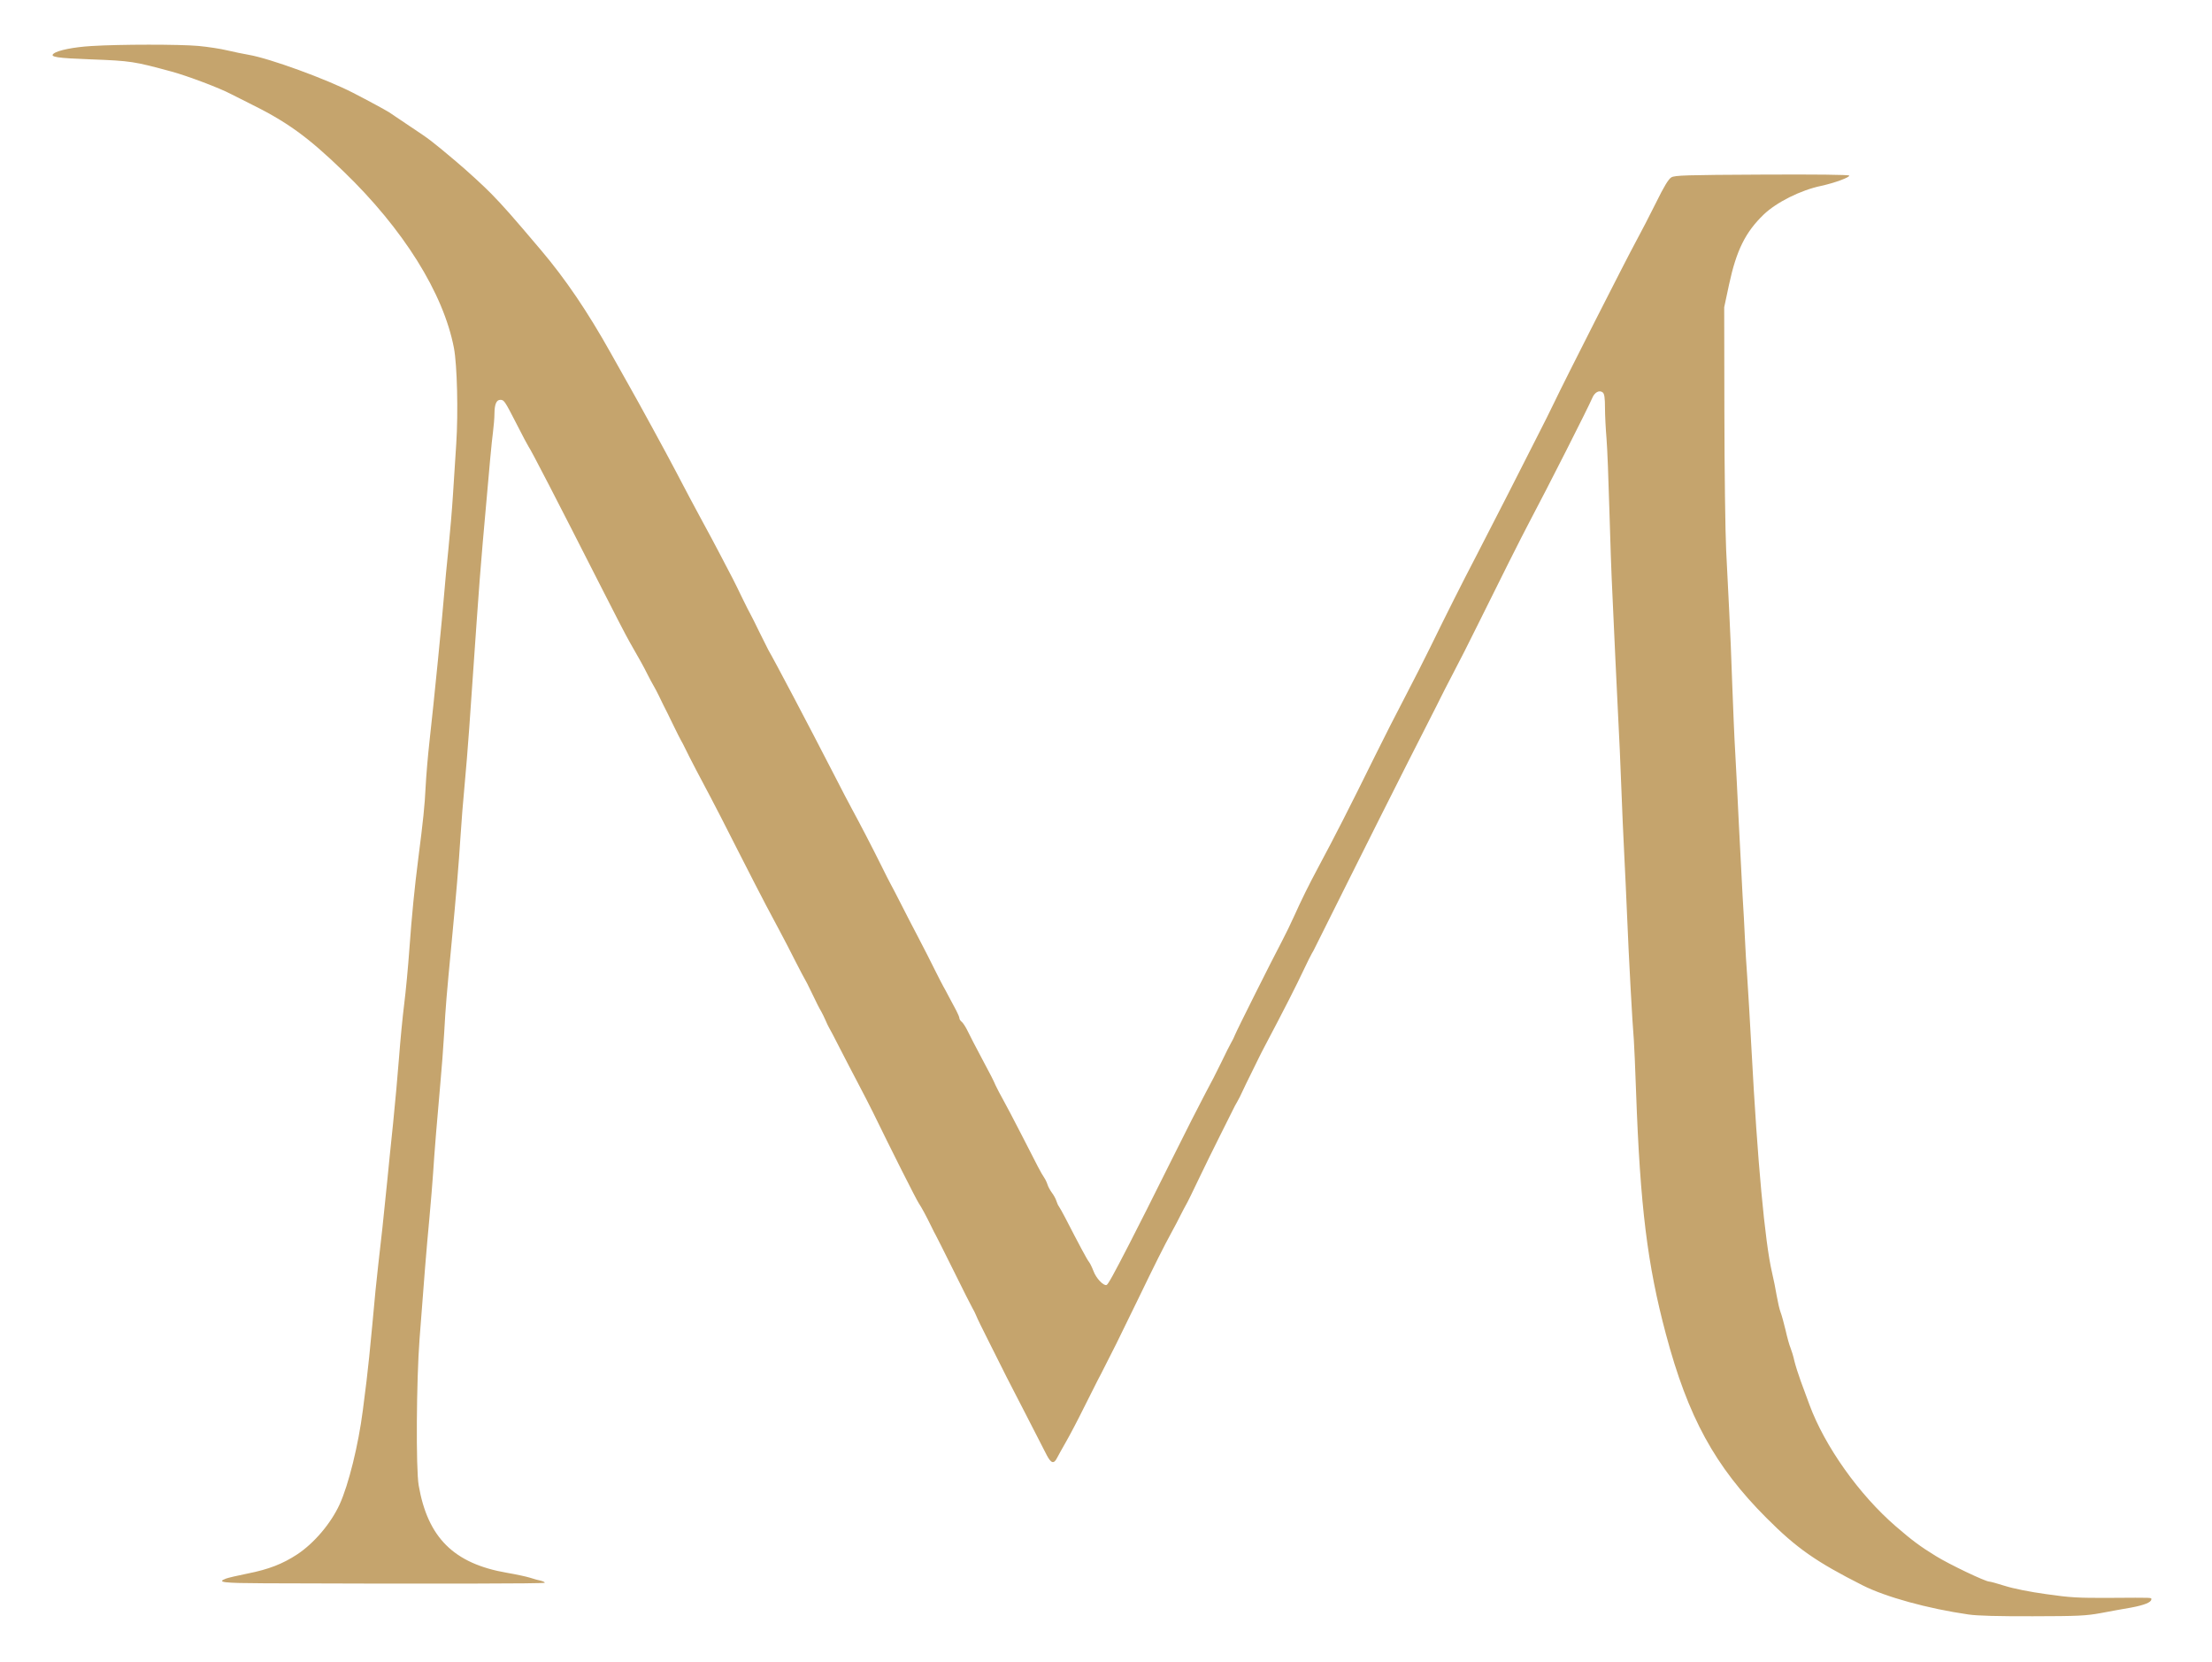
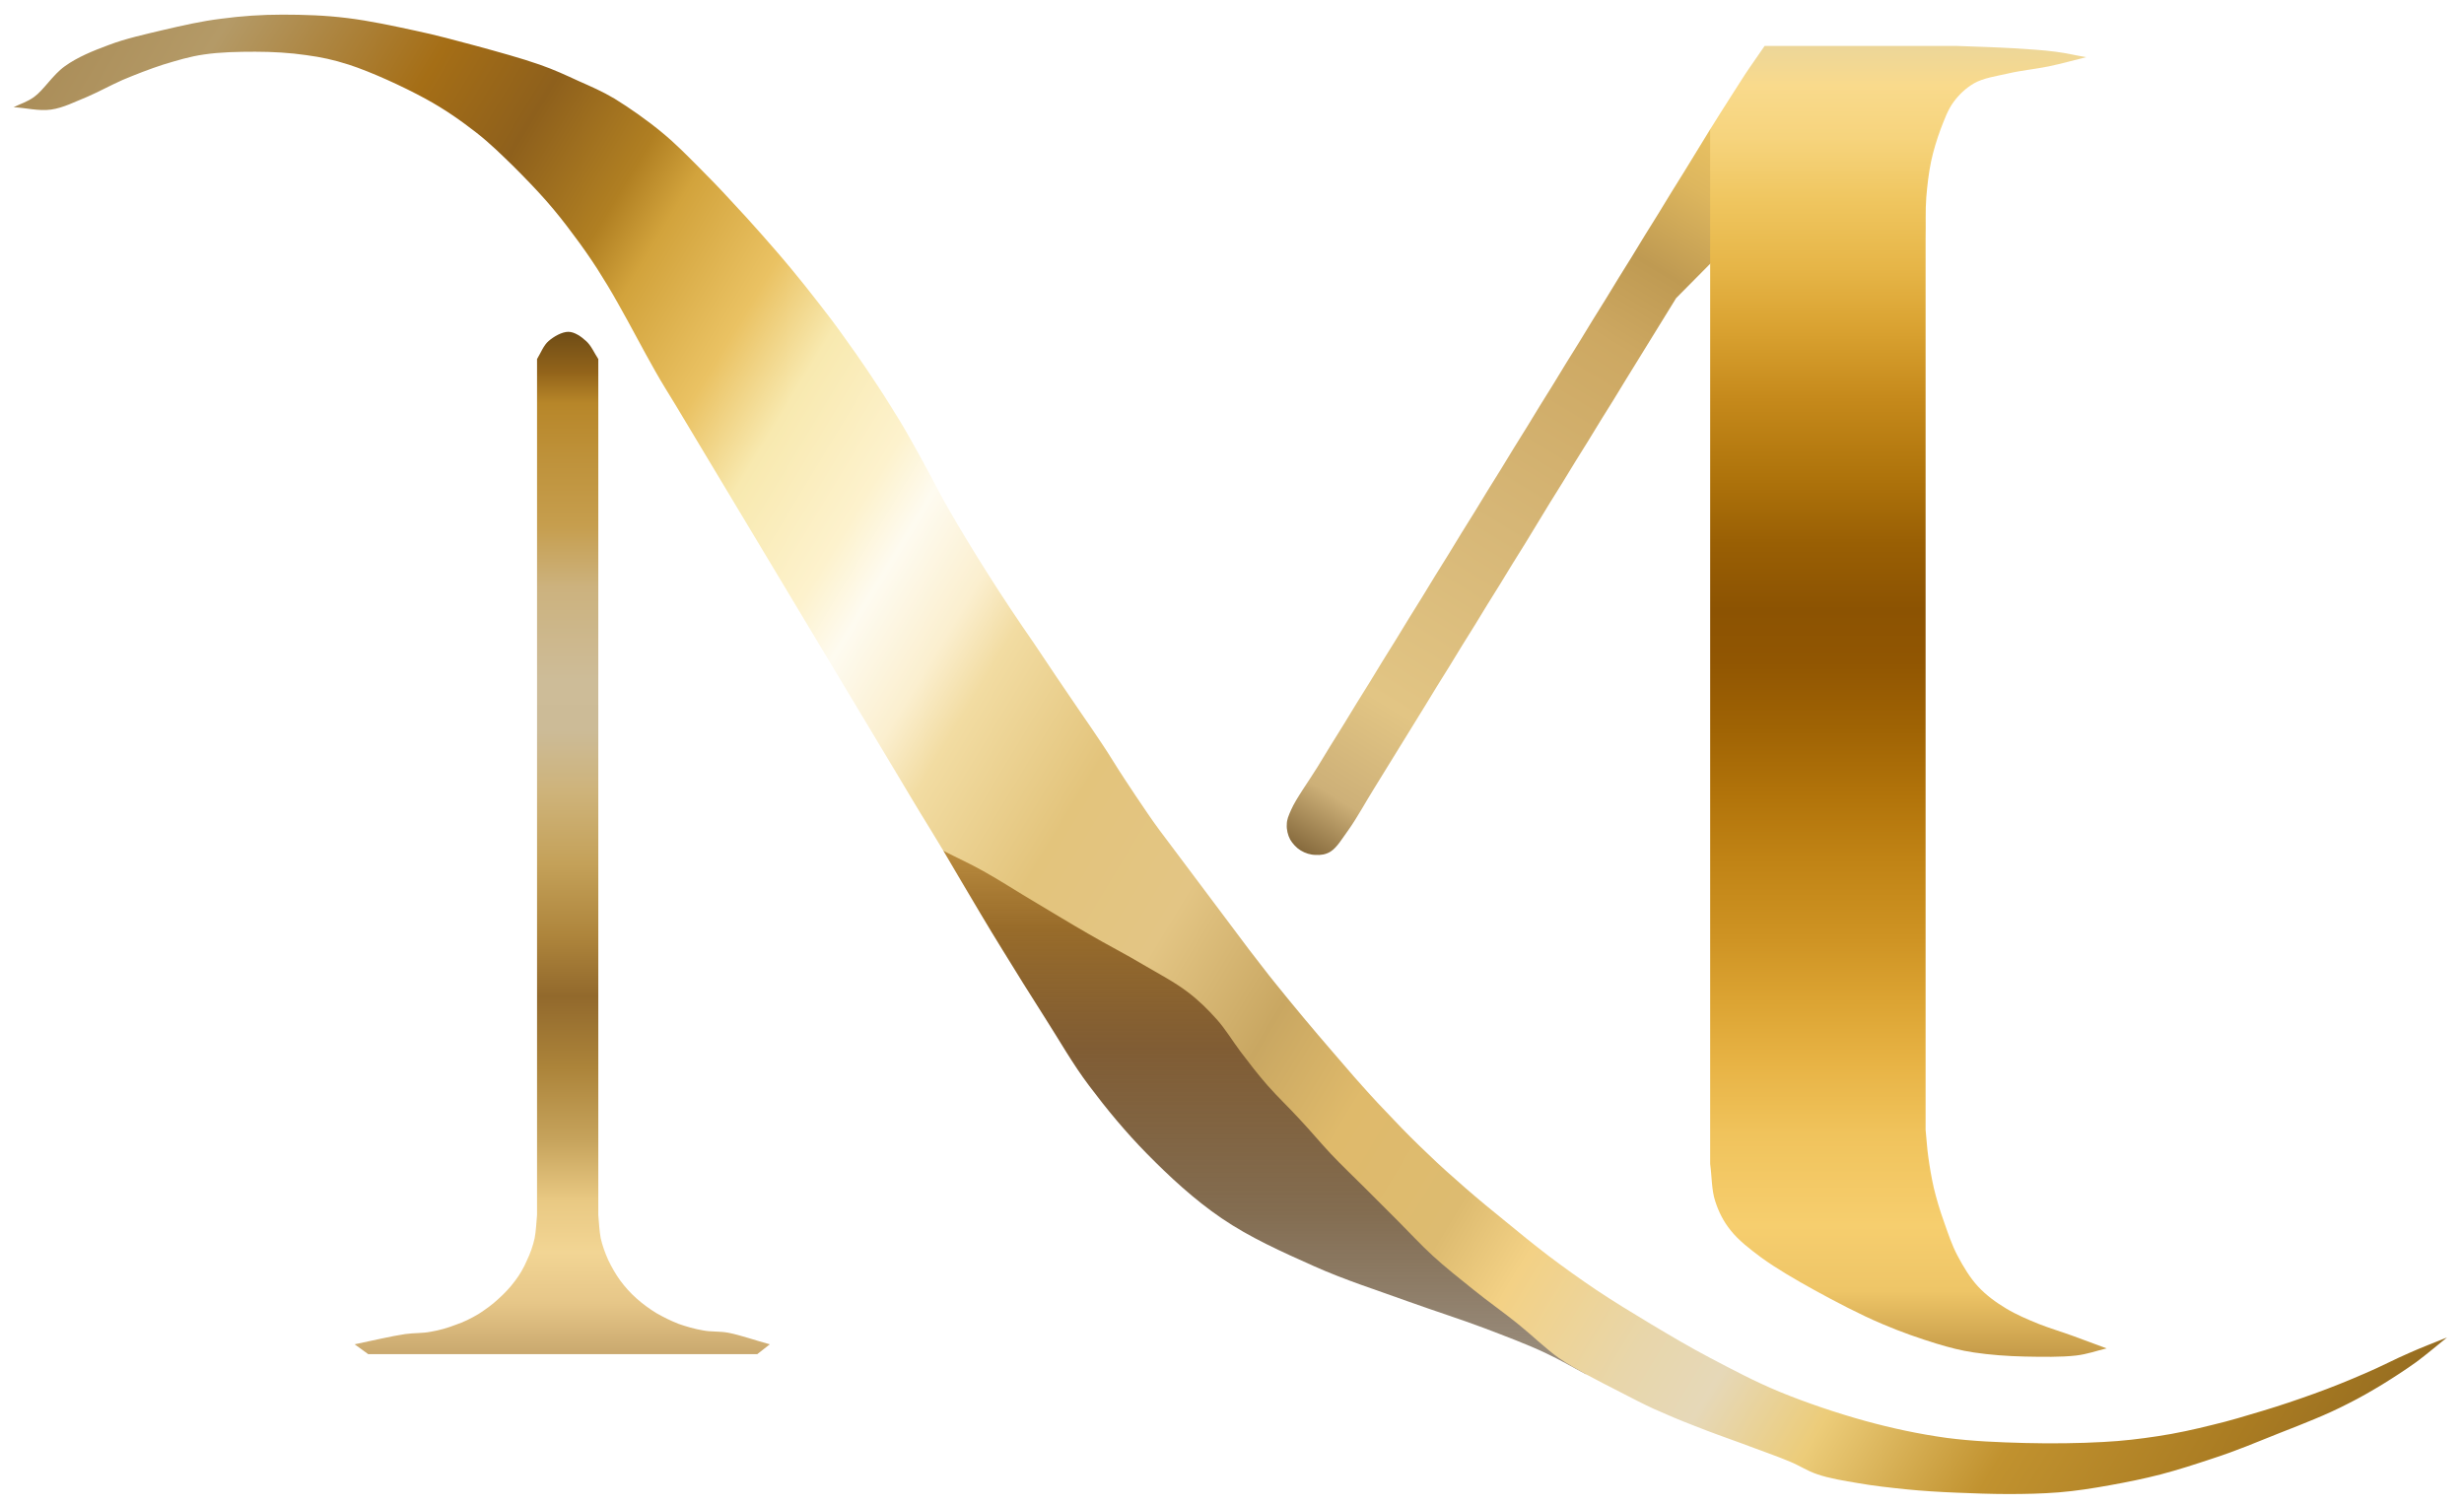
- <svg xmlns="http://www.w3.org/2000/svg" viewBox="503 417 249 187" role="img" aria-label="MURANIQ">
-   <path fill="#C5A46D" fill-rule="evenodd" d="M 513.3,422.18C511.28,422.3 509.5,422.66 509.03,423.04C508.58,423.41 509.41,423.54 513.21,423.68C517.74,423.85 518.1,423.91 522.33,425.06C524.16,425.56 527.77,426.93 528.97,427.57C529.22,427.7 530.13,428.16 531,428.59C535.31,430.71 537.61,432.37 541.64,436.26C548.41,442.78 552.92,450 554.1,456.17C554.46,458.08 554.59,463.41 554.36,466.92C554.25,468.48 554.09,471.06 553.99,472.67C553.89,474.27 553.66,477.01 553.48,478.75C553.3,480.49 553.08,482.78 553,483.83C552.83,486.06 551.82,496.26 551.34,500.5C551.16,502.1 550.97,504.39 550.91,505.58C550.81,507.67 550.64,509.3 550.09,513.58C549.67,516.85 549.35,520.07 549.08,523.85C548.94,525.81 548.68,528.58 548.5,530C548.32,531.42 548.06,534.12 547.92,536C547.78,537.88 547.47,541.22 547.25,543.42C547.02,545.62 546.72,548.54 546.59,549.92C546.18,554 545.87,556.94 545.58,559.33C545.43,560.57 545.13,563.57 544.92,566C544.7,568.43 544.4,571.32 544.26,572.42C544.12,573.52 543.93,575.02 543.84,575.75C543.34,579.64 542.24,584.1 541.23,586.31C540.25,588.45 538.36,590.68 536.45,591.94C534.82,593.01 533.25,593.62 530.89,594.09C529.78,594.31 528.68,594.57 528.44,594.66C527.34,595.08 528.09,595.17 532.79,595.19C551.32,595.26 564.33,595.24 564.33,595.13C564.33,595.06 564.13,594.96 563.88,594.9C563.62,594.85 563.07,594.7 562.65,594.56C562.23,594.43 561.07,594.18 560.07,594.01C554.09,592.98 551.15,590.06 550.13,584.17C549.81,582.31 549.87,572.39 550.23,567.67C550.73,561.03 551,557.66 551.33,554.17C551.5,552.29 551.69,550 551.75,549.08C551.88,546.94 552.26,542.32 552.57,538.92C552.71,537.45 552.9,534.9 553,533.25C553.17,530.19 553.26,529.15 553.83,523.17C554.33,517.93 554.65,514.18 554.83,511.25C554.92,509.78 555.14,506.97 555.33,505C555.64,501.64 555.86,498.61 556.67,486.75C556.85,484.09 557.15,480.19 557.34,478.08C558.19,468.37 558.34,466.84 558.49,465.67C558.58,464.98 558.66,464.02 558.66,463.53C558.67,462.5 558.88,462 559.32,462C559.74,462 559.81,462.1 561.17,464.75C561.82,466.03 562.42,467.16 562.49,467.25C562.74,467.56 565.78,473.45 570.42,482.58C572,485.7 573.57,488.74 573.92,489.33C574.98,491.17 575.47,492.05 575.9,492.92C576.13,493.38 576.43,493.94 576.57,494.17C576.71,494.4 576.96,494.88 577.14,495.25C577.31,495.62 577.57,496.14 577.71,496.42C577.86,496.69 578.32,497.63 578.74,498.5C579.16,499.37 579.58,500.2 579.66,500.33C579.75,500.47 579.96,500.88 580.14,501.25C580.47,501.96 582.1,505.08 583,506.75C583.3,507.3 584.65,509.93 585.99,512.58C587.34,515.24 588.81,518.09 589.25,518.92C589.69,519.74 590.38,521.05 590.8,521.83C591.22,522.61 592,524.11 592.53,525.17C593.07,526.22 593.58,527.2 593.67,527.33C593.75,527.47 593.97,527.88 594.14,528.25C594.99,530.01 595.21,530.45 595.44,530.83C595.57,531.06 595.79,531.51 595.93,531.83C596.06,532.15 596.25,532.53 596.33,532.67C596.42,532.8 596.95,533.82 597.51,534.92C598.07,536.02 599.01,537.82 599.59,538.92C600.17,540.02 600.92,541.48 601.26,542.17C603.29,546.34 606.13,551.98 606.42,552.41C606.76,552.92 607.25,553.83 607.86,555.08C608.03,555.45 608.25,555.86 608.33,556C608.41,556.14 609.32,557.94 610.34,560C611.36,562.06 612.3,563.94 612.44,564.17C612.58,564.4 612.78,564.8 612.89,565.07C612.99,565.35 613.64,566.66 614.31,567.99C614.99,569.33 615.65,570.64 615.78,570.92C615.91,571.19 616.13,571.64 616.28,571.92C616.43,572.19 617.41,574.1 618.47,576.17C619.52,578.23 620.58,580.29 620.82,580.75C621.32,581.71 621.63,581.79 621.99,581.08C622.13,580.81 622.59,579.98 623.01,579.25C623.43,578.52 624.36,576.75 625.06,575.33C625.77,573.91 626.45,572.56 626.57,572.33C626.7,572.1 627.14,571.24 627.55,570.42C627.97,569.59 628.46,568.62 628.65,568.25C628.84,567.88 629.9,565.71 631.01,563.42C633.06,559.18 633.96,557.38 634.94,555.58C635.24,555.03 635.68,554.21 635.9,553.75C636.13,553.29 636.43,552.73 636.56,552.5C636.7,552.27 637.3,551.03 637.91,549.75C638.52,548.47 639.59,546.29 640.28,544.92C640.98,543.54 641.65,542.19 641.78,541.92C641.91,541.64 642.13,541.23 642.27,541C642.41,540.77 642.67,540.25 642.86,539.83C643.05,539.42 643.48,538.52 643.83,537.83C644.17,537.15 644.58,536.32 644.73,536C644.89,535.68 645.13,535.19 645.28,534.92C647.61,530.51 648.89,527.99 649.79,526.08C650.18,525.26 650.57,524.47 650.66,524.33C650.75,524.2 650.97,523.78 651.14,523.42C651.32,523.05 652.95,519.78 654.77,516.15C656.59,512.52 658.16,509.39 658.25,509.2C658.47,508.74 664.37,497.07 664.72,496.42C664.87,496.14 665.09,495.69 665.22,495.42C665.35,495.14 665.95,493.98 666.55,492.83C667.16,491.69 668.45,489.14 669.42,487.17C671.75,482.45 674.28,477.41 675.16,475.75C677.23,471.85 681.8,462.84 682.23,461.81C682.5,461.14 683.04,460.86 683.42,461.17C683.6,461.32 683.67,461.77 683.67,462.9C683.67,463.73 683.75,465.28 683.84,466.33C683.93,467.39 684.07,470.95 684.16,474.25C684.25,477.55 684.4,481.82 684.5,483.75C684.59,485.68 684.75,489.01 684.84,491.17C684.94,493.32 685.09,496.4 685.17,498C685.26,499.6 685.41,502.94 685.5,505.42C685.59,507.89 685.74,511.3 685.83,513C685.92,514.7 686.07,518 686.17,520.33C686.34,524.54 686.75,532.15 686.92,534.08C686.96,534.63 687.08,537.26 687.17,539.92C687.63,552.77 688.44,559.33 690.52,567.12C693.01,576.49 696.05,582.04 701.85,587.84C705.25,591.25 707.43,592.77 712.67,595.42C715.28,596.74 720.02,598.04 724.58,598.7C725.6,598.85 727.94,598.91 731.83,598.9C736.93,598.89 737.8,598.85 739.5,598.54C740.55,598.34 742.09,598.06 742.92,597.92C744.37,597.65 745.17,597.33 745.17,597C745.17,596.79 745.5,596.8 740.58,596.83C736.91,596.85 736.05,596.8 733.33,596.41C731.5,596.16 729.62,595.78 728.71,595.49C727.86,595.22 727.06,595 726.93,595C726.49,595 722.4,593.05 720.89,592.11C719.13,591.03 718.2,590.33 716.42,588.79C712.28,585.22 708.41,579.77 706.68,575.08C706.41,574.35 705.97,573.15 705.7,572.42C705.43,571.68 705.11,570.67 704.99,570.17C704.88,569.66 704.68,569.01 704.56,568.71C704.43,568.42 704.18,567.52 704,566.71C703.81,565.91 703.56,564.99 703.43,564.67C703.31,564.35 703.12,563.52 703,562.83C702.89,562.15 702.65,560.96 702.47,560.2C701.67,556.78 700.83,547.67 700.17,535.24C699.99,531.86 699.76,528.11 699.68,526.92C699.59,525.73 699.47,523.77 699.42,522.58C699.37,521.39 699.25,519.25 699.16,517.83C699.08,516.41 698.89,512.77 698.74,509.75C698.6,506.73 698.41,503.09 698.33,501.67C698.24,500.25 698.1,496.87 698,494.17C697.91,491.46 697.76,487.75 697.66,485.92C697.57,484.08 697.41,480.93 697.31,478.92C697.21,476.9 697.12,469.93 697.11,463.42L697.09,451.58 697.64,449C698.47,445.16 699.48,443.13 701.53,441.15C702.98,439.76 705.7,438.4 708,437.92C709.48,437.6 711.26,436.95 711.16,436.76C711.11,436.66 707.39,436.62 701.33,436.65C692.8,436.69 691.53,436.73 691.14,436.96C690.82,437.15 690.32,437.97 689.41,439.82C688.7,441.25 687.69,443.2 687.16,444.17C686.12,446.07 679.02,460.04 677.94,462.33C677.57,463.11 676.67,464.91 675.94,466.33C675.21,467.75 673.7,470.72 672.59,472.92C671.47,475.12 669.93,478.12 669.17,479.58C667.58,482.62 665.73,486.31 664.01,489.83C663.36,491.16 662.08,493.68 661.17,495.42C660.25,497.16 658.75,500.12 657.82,502C654.89,507.94 653.24,511.17 651.41,514.58C650.31,516.63 649.49,518.3 648.69,520.08C648.32,520.91 647.7,522.18 647.31,522.92C646.12,525.17 642.22,532.96 642.03,533.45C641.93,533.71 641.74,534.1 641.6,534.33C641.46,534.56 640.97,535.54 640.51,536.5C640.05,537.46 639.22,539.08 638.67,540.08C638.13,541.09 636.39,544.5 634.82,547.67C632.25,552.82 631.61,554.1 630.08,557.08C628.38,560.38 627.73,561.57 627.56,561.62C627.21,561.73 626.38,560.85 626.09,560.05C625.92,559.61 625.69,559.14 625.57,559C625.38,558.78 624.45,557.04 622.9,554.03C622.6,553.45 622.28,552.89 622.2,552.78C622.11,552.67 621.99,552.4 621.92,552.17C621.85,551.94 621.63,551.52 621.42,551.25C621.22,550.98 620.99,550.56 620.92,550.33C620.85,550.1 620.68,549.73 620.52,549.5C620.19,549.01 619.86,548.38 617.95,544.63C617.14,543.05 616.22,541.3 615.91,540.75C615.6,540.2 615.23,539.49 615.08,539.17C614.74,538.4 614.67,538.27 613.42,535.92C612.83,534.82 612.17,533.54 611.95,533.08C611.73,532.62 611.43,532.15 611.28,532.02C611.12,531.9 611,531.71 611,531.6C611,531.49 610.84,531.11 610.65,530.74C610.45,530.38 610.08,529.67 609.81,529.17C609.55,528.66 609.26,528.14 609.18,528C609.1,527.86 608.67,527.04 608.24,526.17C607.81,525.3 606.99,523.68 606.41,522.58C605.83,521.48 604.94,519.76 604.43,518.75C603.92,517.74 603.39,516.73 603.26,516.5C603.13,516.27 602.64,515.3 602.16,514.33C601.25,512.49 599.76,509.62 598.92,508.08C598.64,507.58 597.73,505.83 596.9,504.21C593.97,498.51 590.16,491.29 589.5,490.17C589.42,490.03 588.97,489.13 588.5,488.17C588.03,487.2 587.58,486.3 587.5,486.17C587.41,486.03 586.96,485.13 586.49,484.17C585.64,482.4 585.49,482.12 584.07,479.42C583.33,478.01 583.05,477.48 581.86,475.29C581.18,474.04 580.21,472.22 579.01,469.92C578.07,468.12 574.79,462.11 573.89,460.54C573.49,459.84 572.32,457.76 571.76,456.75C569.15,452.08 566.66,448.41 563.89,445.14C560.51,441.15 559.69,440.23 558.31,438.81C557.45,437.93 555.65,436.28 554.3,435.14C551.44,432.74 551.47,432.76 549.08,431.17C548.08,430.49 547.06,429.81 546.82,429.65C546.45,429.41 544.5,428.35 542.75,427.45C539.74,425.9 533.36,423.57 531,423.17C530.4,423.07 529.32,422.84 528.58,422.67C527.85,422.49 526.39,422.27 525.33,422.17C523.19,421.98 516.53,421.98 513.3,422.18" />
+ <svg xmlns="http://www.w3.org/2000/svg" viewBox="47 14.6 72.4 44.2" role="img" aria-label="MURANIQ">
+   <defs>
+     <linearGradient id="g-swash" gradientUnits="userSpaceOnUse" x1="48" y1="15" x2="119" y2="58">
+       <stop offset="0" stop-color="#A88A55" />
+       <stop offset="0.06" stop-color="#B49A67" />
+       <stop offset="0.13" stop-color="#A56E16" />
+       <stop offset="0.17" stop-color="#8E601C" />
+       <stop offset="0.21" stop-color="#B07F22" />
+       <stop offset="0.23" stop-color="#D2A33C" />
+       <stop offset="0.27" stop-color="#EAC263" />
+       <stop offset="0.3" stop-color="#F8E9AF" />
+       <stop offset="0.34" stop-color="#FDF2CD" />
+       <stop offset="0.36" stop-color="#FEFBF0" />
+       <stop offset="0.39" stop-color="#FBEFCF" />
+       <stop offset="0.41" stop-color="#F2DCA2" />
+       <stop offset="0.46" stop-color="#E3C47C" />
+       <stop offset="0.51" stop-color="#E3C584" />
+       <stop offset="0.56" stop-color="#C9A762" />
+       <stop offset="0.6" stop-color="#DFBA6B" />
+       <stop offset="0.65" stop-color="#DDBB70" />
+       <stop offset="0.68" stop-color="#F3D185" />
+       <stop offset="0.73" stop-color="#E8D6AA" />
+       <stop offset="0.76" stop-color="#E6D8B8" />
+       <stop offset="0.8" stop-color="#ECCC79" />
+       <stop offset="0.86" stop-color="#C1922F" />
+       <stop offset="0.93" stop-color="#A97B22" />
+       <stop offset="1" stop-color="#8A6420" />
+     </linearGradient>
+     <linearGradient id="g-face" gradientUnits="userSpaceOnUse" x1="0" y1="39" x2="0" y2="55">
+       <stop offset="0" stop-color="#C39444" />
+       <stop offset="0.18" stop-color="#93641F" stop-opacity="0.95" />
+       <stop offset="0.4" stop-color="#6A4010" stop-opacity="0.85" />
+       <stop offset="0.7" stop-color="#4E2E06" stop-opacity="0.7" />
+       <stop offset="1" stop-color="#3A2204" stop-opacity="0.5" />
+     </linearGradient>
+     <linearGradient id="g-leftStem" gradientUnits="userSpaceOnUse" x1="0" y1="24.35" x2="0" y2="54.4">
+       <stop offset="0" stop-color="#6E4C16" />
+       <stop offset="0.04" stop-color="#93641A" />
+       <stop offset="0.07" stop-color="#B78629" />
+       <stop offset="0.12" stop-color="#BE9139" />
+       <stop offset="0.19" stop-color="#C69E4E" />
+       <stop offset="0.25" stop-color="#CCB27E" />
+       <stop offset="0.34" stop-color="#CDBC98" />
+       <stop offset="0.39" stop-color="#CCBB97" />
+       <stop offset="0.45" stop-color="#CEB37A" />
+       <stop offset="0.52" stop-color="#C4A159" />
+       <stop offset="0.59" stop-color="#AE853C" />
+       <stop offset="0.65" stop-color="#92692C" />
+       <stop offset="0.72" stop-color="#AC843A" />
+       <stop offset="0.79" stop-color="#C6A35C" />
+       <stop offset="0.85" stop-color="#E9C983" />
+       <stop offset="0.9" stop-color="#F2D594" />
+       <stop offset="0.95" stop-color="#E6C688" />
+       <stop offset="1" stop-color="#C9A86E" />
+     </linearGradient>
+     <linearGradient id="g-thin" gradientUnits="userSpaceOnUse" x1="98.5" y1="17.5" x2="85" y2="39.7">
+       <stop offset="0" stop-color="#F3CB66" />
+       <stop offset="0.12" stop-color="#DDB65E" />
+       <stop offset="0.22" stop-color="#BF9A52" />
+       <stop offset="0.32" stop-color="#CDA862" />
+       <stop offset="0.55" stop-color="#D6B676" />
+       <stop offset="0.8" stop-color="#E2C584" />
+       <stop offset="0.92" stop-color="#CDB078" />
+       <stop offset="1" stop-color="#7E6236" />
+     </linearGradient>
+     <linearGradient id="g-rightStem" gradientUnits="userSpaceOnUse" x1="0" y1="15.95" x2="0" y2="54.46">
+       <stop offset="0" stop-color="#ECD699" />
+       <stop offset="0.03" stop-color="#F9DA8C" />
+       <stop offset="0.07" stop-color="#F6D47D" />
+       <stop offset="0.12" stop-color="#EFC55E" />
+       <stop offset="0.17" stop-color="#E6B547" />
+       <stop offset="0.22" stop-color="#D8A02F" />
+       <stop offset="0.27" stop-color="#C5891B" />
+       <stop offset="0.33" stop-color="#AE730B" />
+       <stop offset="0.38" stop-color="#995F04" />
+       <stop offset="0.43" stop-color="#8C5302" />
+       <stop offset="0.47" stop-color="#915602" />
+       <stop offset="0.52" stop-color="#9F6304" />
+       <stop offset="0.57" stop-color="#B1730A" />
+       <stop offset="0.62" stop-color="#C08315" />
+       <stop offset="0.68" stop-color="#CE9323" />
+       <stop offset="0.73" stop-color="#DCA433" />
+       <stop offset="0.78" stop-color="#E8B446" />
+       <stop offset="0.83" stop-color="#F0C35C" />
+       <stop offset="0.9" stop-color="#F6CE6E" />
+       <stop offset="0.95" stop-color="#EEC567" />
+       <stop offset="1" stop-color="#C49A48" />
+     </linearGradient>
+   </defs>
+   <path fill="url(#g-face)" d="M74.72,39.6C74.9,39.9 75.04,40.14 75.25,40.5C75.57,41.04 76.04,41.84 76.45,42.5C76.86,43.17 77.28,43.84 77.7,44.5C78.13,45.17 78.51,45.85 79,46.5C79.51,47.18 80.07,47.86 80.7,48.5C81.36,49.17 82.09,49.85 82.9,50.4C83.72,50.96 84.68,51.39 85.6,51.8C86.51,52.21 87.52,52.53 88.4,52.85C89.18,53.13 89.91,53.36 90.6,53.62C91.23,53.86 91.87,54.1 92.4,54.35C92.85,54.56 93.2,54.77 93.6,54.98C93.7,54.79 93.95,54.6 93.9,54.4C93.81,54.05 92.72,53.66 92.2,53.3C91.74,52.98 91.36,52.68 90.95,52.35C90.54,52.03 90.12,51.69 89.75,51.35C89.39,51.02 89.08,50.68 88.75,50.35C88.42,50.02 88.08,49.68 87.75,49.35C87.42,49.02 87.07,48.69 86.75,48.35C86.44,48.02 86.16,47.68 85.85,47.35C85.54,47.01 85.2,46.69 84.9,46.35C84.6,46.02 84.31,45.69 84.05,45.35C83.8,45.02 83.6,44.66 83.35,44.35C83.11,44.05 82.9,43.77 82.6,43.5C82.24,43.18 81.77,42.9 81.3,42.6C80.78,42.27 80.17,41.93 79.6,41.6C79.04,41.28 78.45,40.97 77.9,40.65C77.38,40.35 76.86,39.99 76.4,39.75C76.04,39.56 75.7,39.3 75.4,39.3C75.15,39.3 74.95,39.5 74.72,39.6Z" />
+   <path fill="url(#g-swash)" d="M47.4,17.75C47.6,17.65 47.79,17.6 48,17.45C48.29,17.24 48.55,16.8 48.9,16.55C49.27,16.28 49.74,16.09 50.2,15.92C50.7,15.73 51.26,15.61 51.8,15.48C52.36,15.35 52.92,15.22 53.5,15.15C54.09,15.07 54.69,15.03 55.3,15.03C55.92,15.03 56.56,15.05 57.2,15.13C57.86,15.21 58.55,15.36 59.2,15.5C59.82,15.63 60.4,15.79 61,15.95C61.62,16.12 62.32,16.31 62.86,16.5C63.29,16.65 63.63,16.81 64,16.98C64.36,17.14 64.69,17.28 65.06,17.5C65.5,17.77 66.04,18.15 66.46,18.5C66.85,18.82 67.18,19.16 67.52,19.5C67.85,19.83 68.17,20.16 68.48,20.5C68.79,20.83 69.09,21.16 69.39,21.5C69.68,21.83 69.97,22.16 70.25,22.5C70.52,22.83 70.79,23.16 71.05,23.5C71.31,23.83 71.56,24.16 71.8,24.5C72.04,24.83 72.27,25.16 72.5,25.5C72.72,25.83 72.94,26.16 73.15,26.5C73.36,26.83 73.56,27.16 73.75,27.5C73.94,27.83 74.12,28.17 74.3,28.5C74.48,28.83 74.65,29.17 74.84,29.5C75.03,29.84 75.23,30.17 75.43,30.5C75.63,30.83 75.84,31.17 76.05,31.5C76.26,31.83 76.48,32.17 76.7,32.5C76.92,32.83 77.15,33.17 77.38,33.5C77.6,33.83 77.83,34.17 78.05,34.5C78.28,34.83 78.5,35.17 78.73,35.5C78.96,35.83 79.19,36.17 79.41,36.5C79.63,36.83 79.83,37.17 80.05,37.5C80.27,37.83 80.49,38.17 80.72,38.5C80.95,38.84 81.2,39.17 81.45,39.5C81.7,39.83 81.95,40.17 82.2,40.5C82.45,40.83 82.7,41.17 82.95,41.5C83.2,41.83 83.45,42.17 83.7,42.5C83.96,42.83 84.21,43.17 84.48,43.5C84.75,43.83 85.02,44.17 85.3,44.5C85.58,44.83 85.86,45.17 86.15,45.5C86.44,45.83 86.72,46.17 87.02,46.5C87.32,46.84 87.63,47.17 87.95,47.5C88.27,47.84 88.6,48.17 88.95,48.5C89.3,48.84 89.67,49.17 90.05,49.5C90.44,49.84 90.84,50.17 91.25,50.5C91.66,50.84 92.07,51.17 92.5,51.5C92.95,51.84 93.41,52.17 93.9,52.5C94.41,52.84 94.95,53.17 95.5,53.5C96.07,53.84 96.64,54.18 97.25,54.5C97.9,54.84 98.57,55.2 99.3,55.5C100.08,55.82 100.97,56.12 101.8,56.35C102.6,56.57 103.4,56.74 104.2,56.85C104.97,56.95 105.73,56.98 106.5,57C107.27,57.02 108.1,57.01 108.8,56.97C109.38,56.94 109.87,56.88 110.4,56.8C110.94,56.72 111.48,56.6 112,56.47C112.51,56.35 113,56.2 113.5,56.05C114,55.9 114.5,55.73 115,55.55C115.5,55.37 116.02,55.16 116.5,54.95C116.95,54.76 117.38,54.53 117.8,54.35C118.18,54.18 118.53,54.05 118.9,53.9C118.6,54.14 118.31,54.39 118,54.62C117.68,54.85 117.34,55.07 117,55.28C116.67,55.48 116.34,55.67 116,55.84C115.67,56.01 115.34,56.16 115,56.3C114.67,56.44 114.33,56.57 114,56.7C113.67,56.83 113.33,56.97 113,57.1C112.67,57.23 112.37,57.34 112,57.46C111.55,57.61 111,57.79 110.5,57.92C110,58.05 109.5,58.15 109,58.24C108.5,58.33 108,58.41 107.5,58.45C107,58.49 106.5,58.5 106,58.5C105.5,58.5 105,58.48 104.5,58.46C104,58.44 103.49,58.41 103,58.36C102.52,58.31 102.05,58.26 101.6,58.18C101.18,58.11 100.75,58.04 100.4,57.92C100.1,57.82 99.91,57.68 99.6,57.55C99.2,57.38 98.67,57.2 98.2,57.02C97.73,56.85 97.25,56.68 96.8,56.5C96.38,56.34 95.98,56.17 95.6,56C95.25,55.84 94.93,55.67 94.6,55.5C94.27,55.33 93.91,55.15 93.6,54.98C93.32,54.82 93.09,54.7 92.8,54.5C92.43,54.24 92.01,53.83 91.6,53.5C91.18,53.16 90.72,52.84 90.3,52.5C89.89,52.17 89.47,51.84 89.1,51.5C88.74,51.17 88.43,50.83 88.1,50.5C87.77,50.17 87.43,49.83 87.1,49.5C86.77,49.17 86.42,48.84 86.1,48.5C85.79,48.17 85.51,47.83 85.2,47.5C84.89,47.16 84.55,46.84 84.25,46.5C83.96,46.17 83.7,45.83 83.45,45.5C83.21,45.18 83.01,44.84 82.75,44.55C82.49,44.26 82.23,44 81.9,43.75C81.52,43.46 81.06,43.22 80.6,42.95C80.1,42.65 79.53,42.36 79,42.05C78.46,41.74 77.92,41.41 77.4,41.1C76.89,40.8 76.37,40.46 75.9,40.2C75.49,39.97 75.11,39.8 74.72,39.6C74.5,39.23 74.27,38.86 74.05,38.5C73.84,38.16 73.65,37.83 73.45,37.5C73.25,37.17 73.05,36.83 72.85,36.5C72.65,36.17 72.45,35.83 72.25,35.5C72.05,35.17 71.85,34.83 71.65,34.5C71.45,34.17 71.25,33.83 71.05,33.5C70.85,33.17 70.65,32.83 70.45,32.5C70.25,32.17 70.05,31.83 69.85,31.5C69.65,31.17 69.45,30.83 69.25,30.5C69.05,30.17 68.85,29.83 68.65,29.5C68.45,29.17 68.25,28.83 68.05,28.5C67.85,28.17 67.65,27.83 67.45,27.5C67.25,27.17 67.05,26.83 66.85,26.5C66.65,26.17 66.44,25.84 66.25,25.5C66.06,25.17 65.88,24.83 65.7,24.5C65.52,24.17 65.34,23.83 65.15,23.5C64.96,23.16 64.76,22.83 64.55,22.5C64.33,22.16 64.1,21.83 63.85,21.5C63.6,21.16 63.34,20.83 63.05,20.5C62.75,20.16 62.43,19.83 62.1,19.5C61.75,19.16 61.41,18.82 61,18.5C60.55,18.15 60.07,17.81 59.5,17.5C58.84,17.14 57.9,16.71 57.25,16.5C56.78,16.35 56.44,16.28 56,16.22C55.53,16.15 55,16.12 54.5,16.12C54,16.12 53.47,16.13 53,16.2C52.57,16.26 52.19,16.38 51.79,16.5C51.39,16.63 50.98,16.79 50.6,16.95C50.24,17.11 49.9,17.3 49.55,17.45C49.2,17.59 48.86,17.77 48.5,17.82C48.14,17.87 47.77,17.77 47.4,17.75Z" />
+   <path fill="url(#g-leftStem)" d="M62.78,25.15C62.89,24.97 62.97,24.75 63.12,24.62C63.27,24.49 63.51,24.35 63.7,24.35C63.88,24.35 64.08,24.49 64.22,24.62C64.37,24.75 64.46,24.97 64.58,25.15L64.58,50.3C64.6,50.53 64.61,50.75 64.65,50.98C64.7,51.2 64.78,51.42 64.87,51.62C64.97,51.83 65.09,52.04 65.22,52.22C65.36,52.41 65.52,52.59 65.7,52.75C65.88,52.91 66.07,53.05 66.28,53.18C66.49,53.3 66.71,53.41 66.94,53.5C67.17,53.58 67.41,53.65 67.65,53.69C67.9,53.74 68.12,53.71 68.4,53.76C68.76,53.83 69.21,53.99 69.62,54.1L69.25,54.39L57.82,54.39L57.42,54.1C57.91,54 58.49,53.86 58.9,53.8C59.19,53.76 59.41,53.78 59.66,53.73C59.9,53.69 60.15,53.62 60.38,53.53C60.62,53.45 60.84,53.34 61.06,53.21C61.26,53.08 61.46,52.94 61.64,52.77C61.82,52.61 61.99,52.43 62.13,52.24C62.27,52.06 62.39,51.85 62.48,51.64C62.58,51.43 62.66,51.21 62.71,50.98C62.75,50.76 62.76,50.53 62.78,50.3L62.78,25.15Z" />
+   <path fill="url(#g-thin)" d="M98.6,18.4L98.6,21.8L97.3,22.3L96.25,23.36C96,23.76 95.76,24.16 95.51,24.56C95.26,24.96 95.02,25.36 94.77,25.76C94.53,26.16 94.28,26.56 94.03,26.96C93.79,27.36 93.54,27.76 93.29,28.16C93.05,28.56 92.8,28.96 92.55,29.36C92.31,29.76 92.06,30.16 91.82,30.56C91.57,30.96 91.32,31.36 91.08,31.76C90.83,32.16 90.58,32.56 90.34,32.96C90.09,33.36 89.84,33.76 89.6,34.16C89.35,34.56 89.1,34.96 88.86,35.36C88.61,35.76 88.37,36.16 88.12,36.56C87.87,36.96 87.63,37.36 87.38,37.76C87.13,38.16 86.88,38.62 86.64,38.96C86.45,39.22 86.29,39.5 86.1,39.62C85.96,39.71 85.8,39.73 85.66,39.72C85.51,39.72 85.35,39.67 85.22,39.59C85.1,39.52 84.98,39.39 84.91,39.27C84.84,39.14 84.8,38.97 84.81,38.83C84.81,38.68 84.86,38.57 84.94,38.39C85.08,38.07 85.45,37.56 85.71,37.14C85.96,36.72 86.22,36.31 86.48,35.89C86.73,35.47 86.99,35.06 87.25,34.64C87.5,34.22 87.76,33.81 88.02,33.39C88.27,32.97 88.53,32.56 88.79,32.14C89.04,31.72 89.3,31.31 89.56,30.89C89.81,30.47 90.07,30.06 90.33,29.64C90.58,29.22 90.84,28.81 91.1,28.39C91.35,27.97 91.61,27.56 91.87,27.14C92.12,26.72 92.38,26.31 92.64,25.89C92.89,25.47 93.15,25.06 93.41,24.64C93.66,24.22 93.92,23.81 94.18,23.39C94.43,22.97 94.69,22.56 94.95,22.14C95.2,21.72 95.46,21.31 95.72,20.89C95.97,20.47 96.23,20.06 96.49,19.64C96.74,19.23 97,18.81 97.25,18.4L98.6,18.4Z" />
+   <path fill="url(#g-rightStem)" d="M98.85,15.95L104.5,15.95C105.07,15.97 105.68,15.99 106.2,16.02C106.64,16.05 107.03,16.07 107.4,16.12C107.72,16.16 108,16.23 108.3,16.28C107.93,16.37 107.58,16.47 107.2,16.55C106.81,16.63 106.38,16.67 106,16.76C105.65,16.84 105.28,16.89 105,17.05C104.76,17.19 104.56,17.38 104.4,17.6C104.23,17.83 104.13,18.12 104.02,18.4C103.91,18.7 103.81,19.02 103.74,19.35C103.67,19.69 103.63,20.04 103.6,20.4C103.57,20.79 103.59,21.2 103.58,21.6L103.58,47.8C103.61,48.07 103.62,48.33 103.66,48.6C103.7,48.89 103.75,49.19 103.82,49.5C103.9,49.83 104,50.17 104.12,50.5C104.24,50.84 104.35,51.18 104.52,51.5C104.69,51.82 104.88,52.14 105.12,52.4C105.36,52.66 105.65,52.87 105.95,53.05C106.25,53.23 106.58,53.37 106.9,53.5C107.23,53.63 107.57,53.73 107.9,53.85C108.23,53.97 108.57,54.1 108.9,54.22C108.6,54.29 108.34,54.39 108,54.43C107.57,54.48 107,54.47 106.5,54.46C106,54.45 105.46,54.41 105,54.34C104.6,54.28 104.3,54.2 103.9,54.08C103.41,53.93 102.86,53.74 102.3,53.5C101.66,53.23 100.92,52.84 100.3,52.5C99.74,52.19 99.19,51.87 98.75,51.55C98.4,51.29 98.08,51.04 97.85,50.75C97.64,50.49 97.5,50.21 97.4,49.9C97.29,49.57 97.3,49.17 97.25,48.8L97.25,18.4C97.45,18.08 97.65,17.76 97.85,17.45C98.04,17.16 98.22,16.86 98.4,16.6C98.56,16.37 98.7,16.17 98.85,15.95Z" />
</svg>
